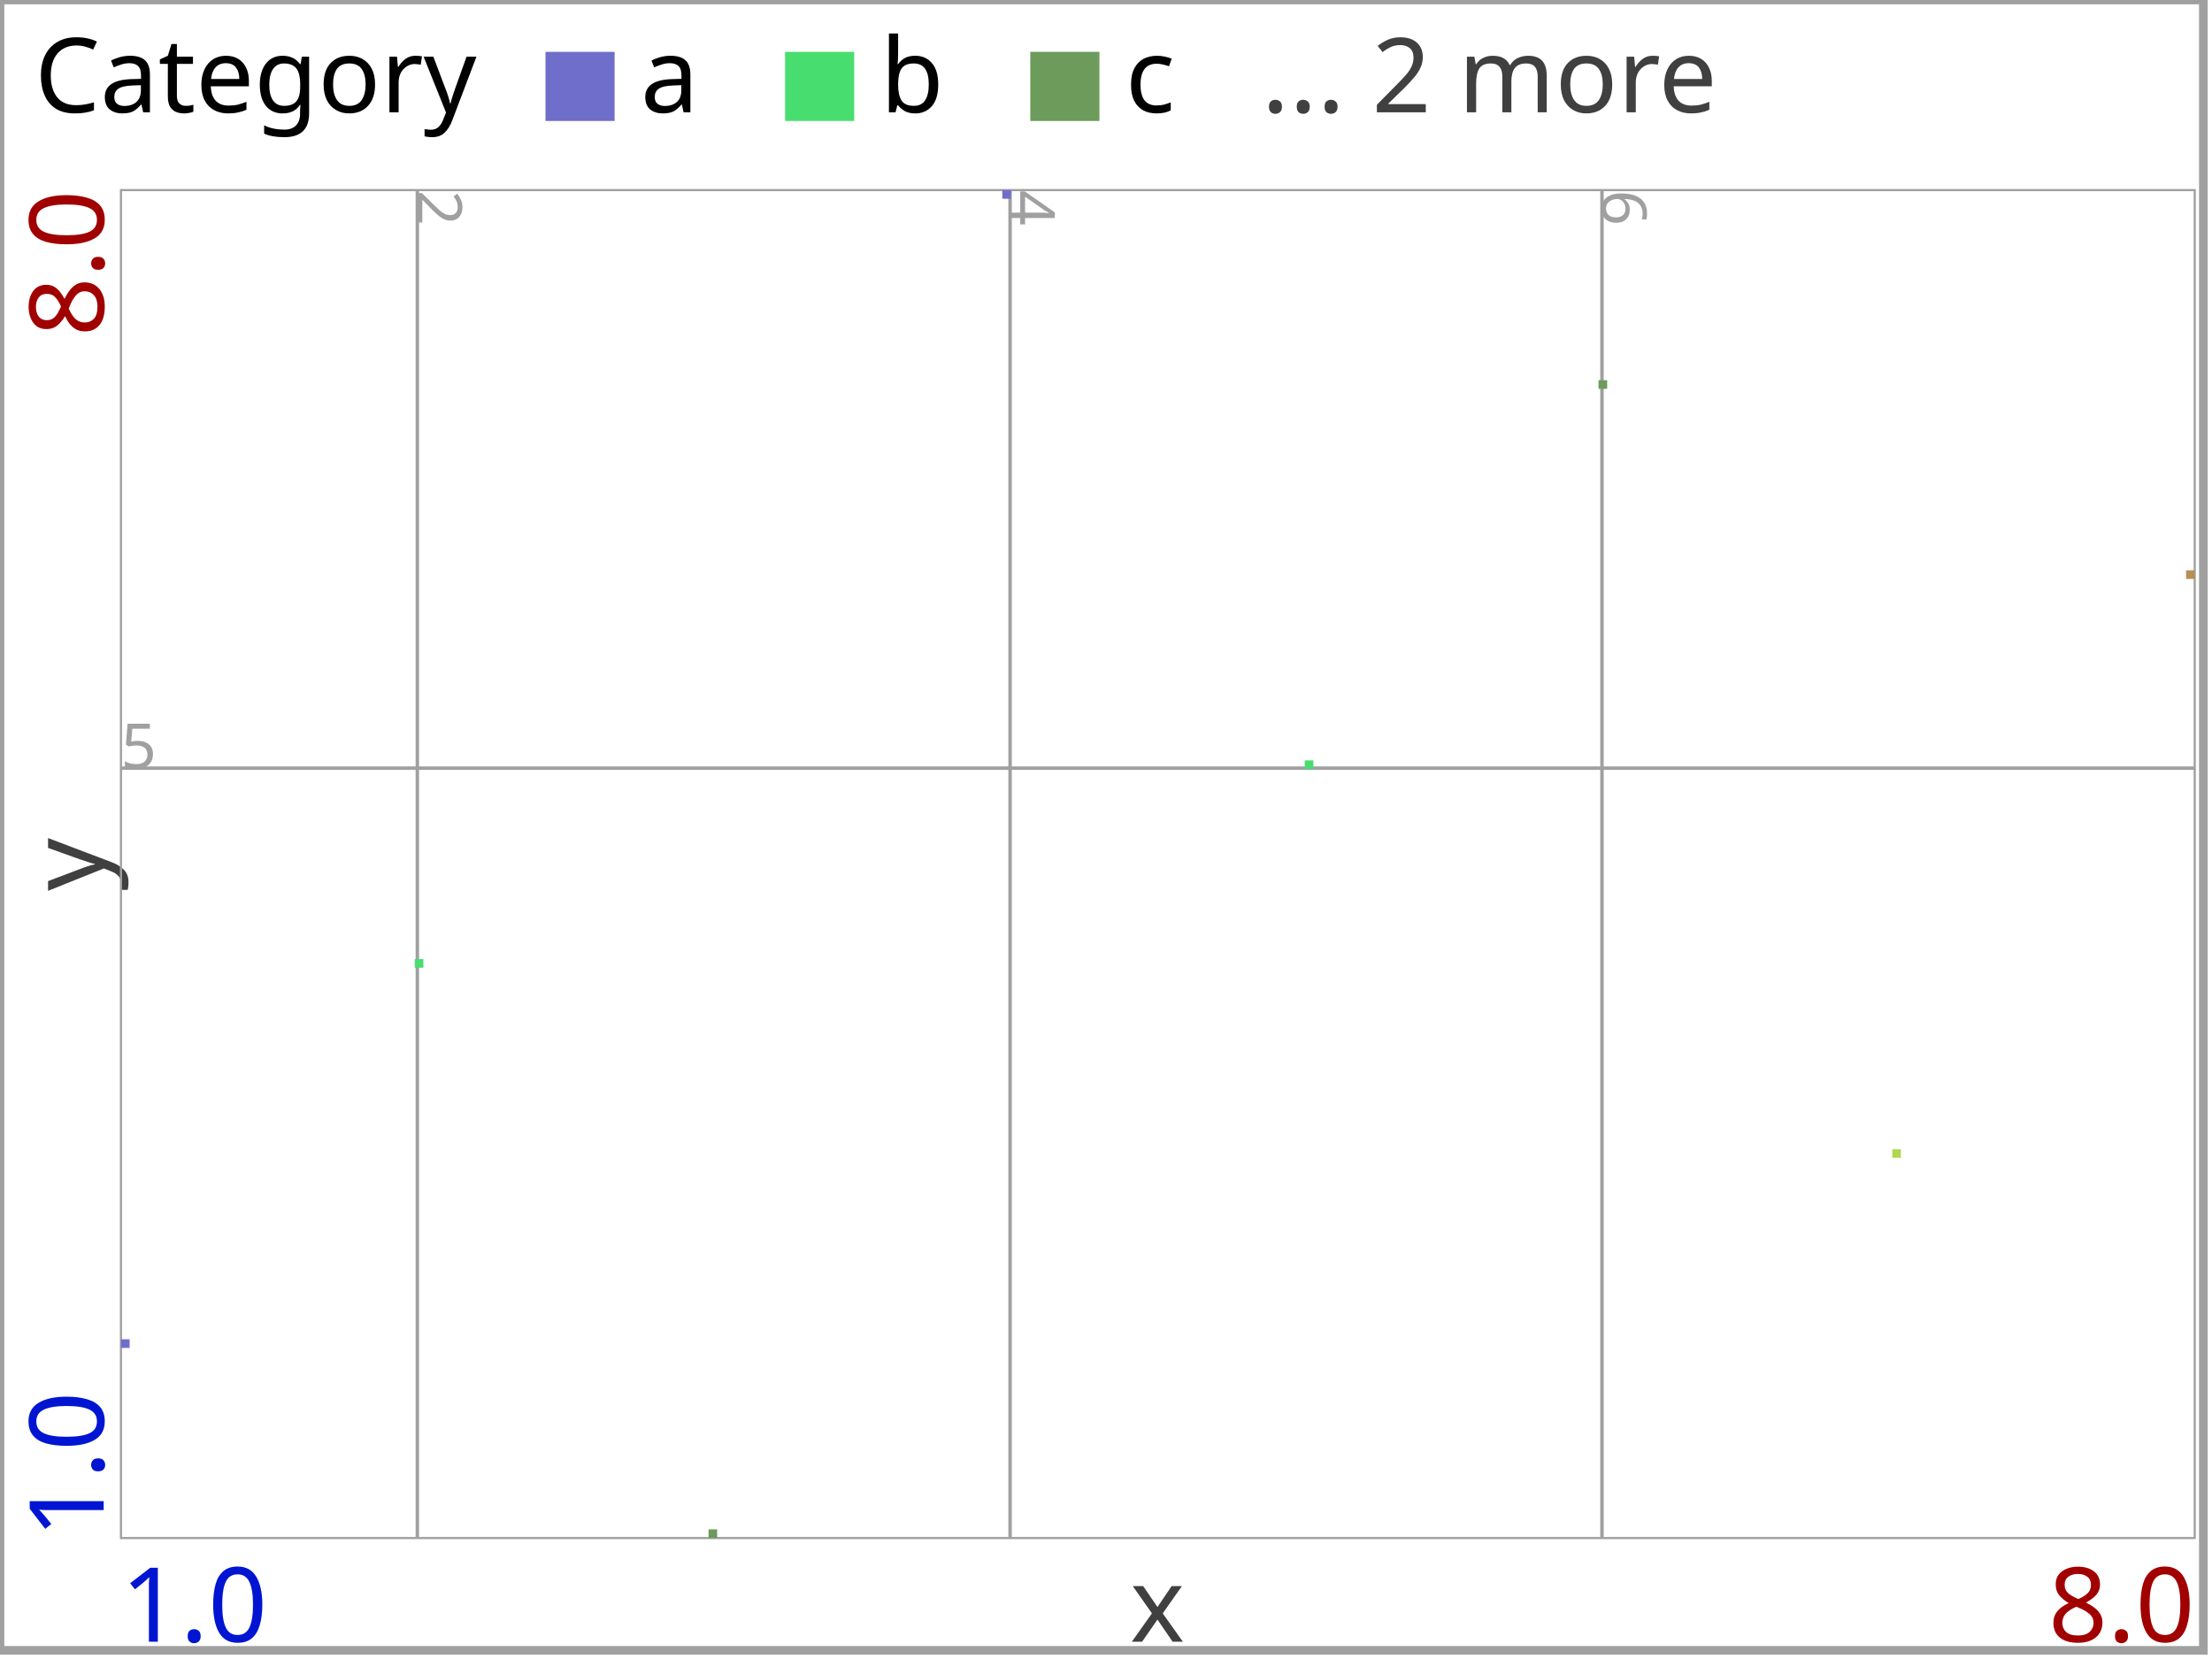
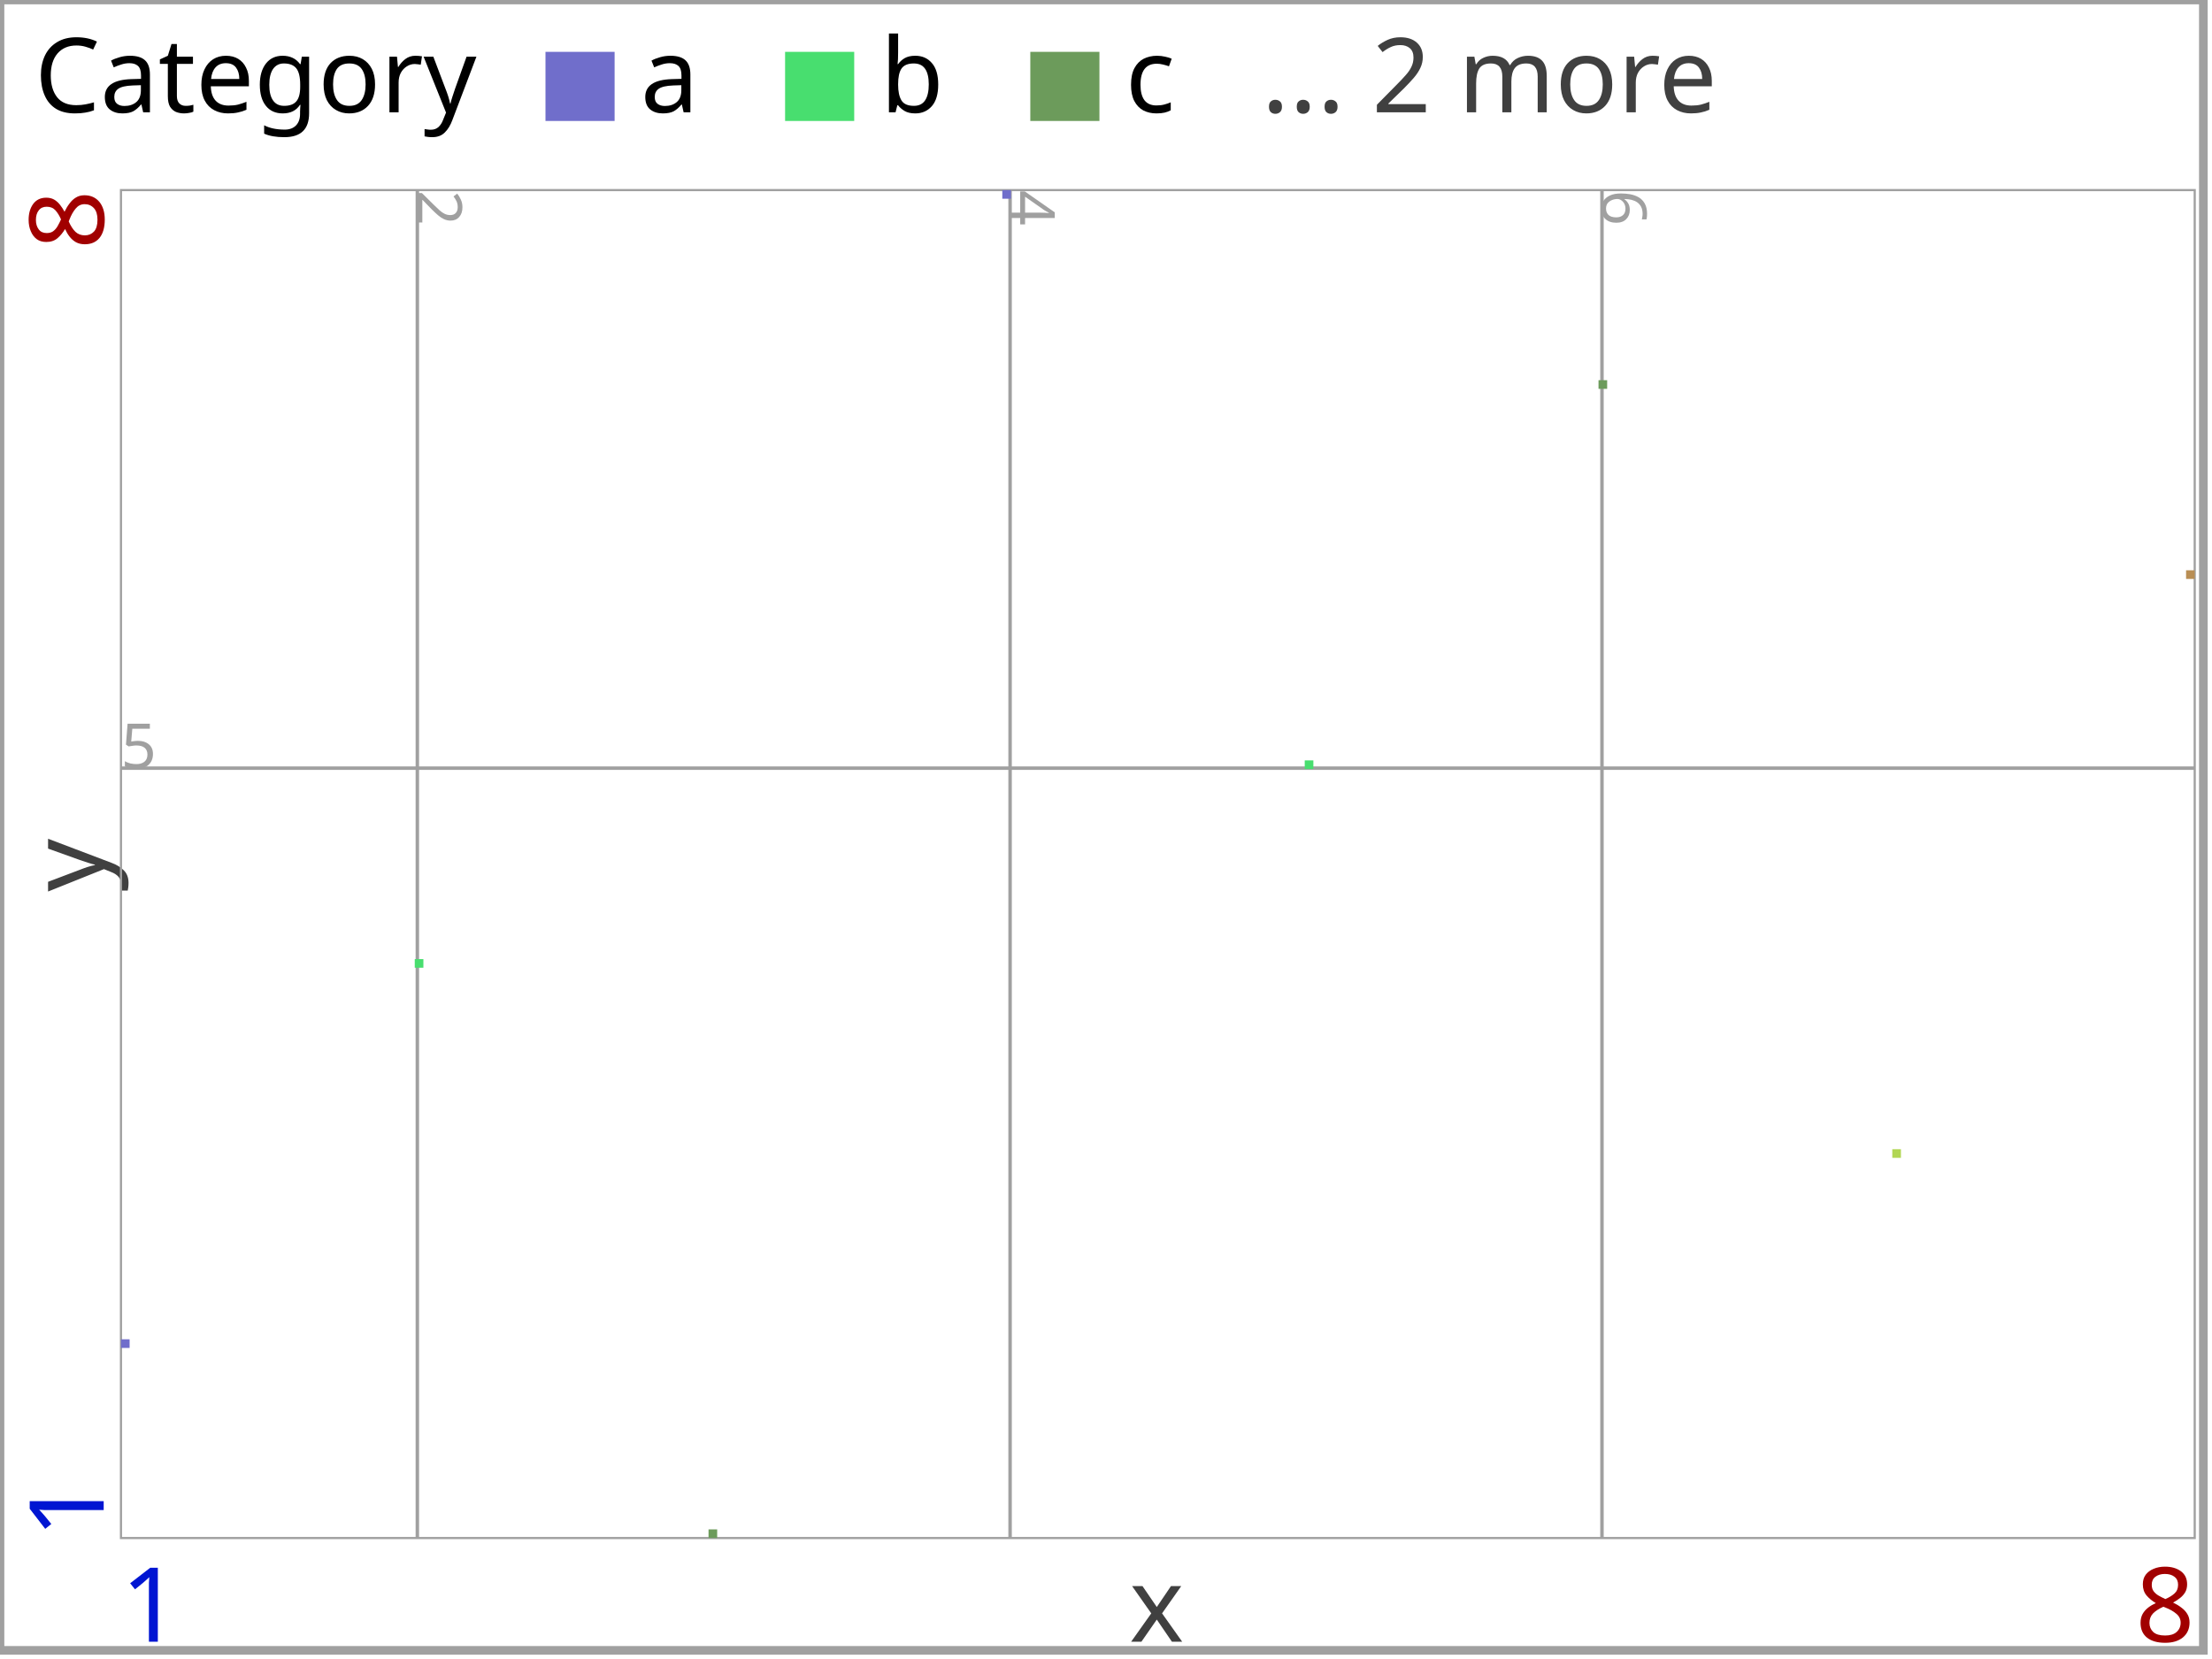
<svg xmlns="http://www.w3.org/2000/svg" id="xyp_TESTID" x="0" y="0" width="256" height="192" font-family="'Noto Sans', sans-serif">
  <defs>
    <clipPath id="plotClip-TESTID">
      <rect x="13" y="21" width="242" height="158" />
    </clipPath>
  </defs>
  <style> .rect-group-TESTID rect { width: 1px; height: 1px; } </style>
  <rect x="0" y="0" width="256" height="192" fill="#ffffff" stroke="#ffffff" />
-   <text x="14" text-anchor="start" y="190" font-family="'Noto Sans', sans-serif" fill="#0015D2" font-size="12px">1.0</text>
-   <text x="133.944" text-anchor="middle" y="190" font-family="'Noto Sans', sans-serif" fill="#404040" font-size="12px">x</text>
-   <text x="254" text-anchor="end" y="190" font-family="'Noto Sans', sans-serif" fill="#A10000" font-size="12px">8.0</text>
-   <text x="12" text-anchor="start" y="178" font-family="'Noto Sans', sans-serif" fill="#0015D2" font-size="12px" transform="rotate(270,12,178)">1.0</text>
-   <text x="12" text-anchor="middle" y="100.056" font-family="'Noto Sans', sans-serif" fill="#404040" font-size="12px" transform="rotate(270,12,100.056)">y</text>
-   <text x="12" text-anchor="end" y="22" font-family="'Noto Sans', sans-serif" fill="#A10000" font-size="12px" transform="rotate(270,12,22)">8.0</text>
+   <text x="14" text-anchor="start" y="190" font-family="'Noto Sans', sans-serif" fill="#0015D2" font-size="12px">1</text>
+   <text x="133.864" text-anchor="middle" y="190" font-family="'Noto Sans', sans-serif" fill="#404040" font-size="12px">x</text>
+   <text x="254" text-anchor="end" y="190" font-family="'Noto Sans', sans-serif" fill="#A10000" font-size="12px">8</text>
+   <text x="12" text-anchor="start" y="178" font-family="'Noto Sans', sans-serif" fill="#0015D2" font-size="12px" transform="rotate(270,12,178)">1</text>
+   <text x="12" text-anchor="middle" y="100.136" font-family="'Noto Sans', sans-serif" fill="#404040" font-size="12px" transform="rotate(270,12,100.136)">y</text>
+   <text x="12" text-anchor="end" y="22" font-family="'Noto Sans', sans-serif" fill="#A10000" font-size="12px" transform="rotate(270,12,22)">8</text>
  <line x1="48.3" y1="22" x2="48.3" y2="178" stroke="#a0a0a0" stroke-width="0.4" />
  <text x="48.3" text-anchor="start" y="22" font-family="'Noto Sans', sans-serif" fill="#a0a0a0" font-size="7.2px" transform="rotate(90,48.3,22)">2</text>
  <line x1="116.9" y1="22" x2="116.9" y2="178" stroke="#a0a0a0" stroke-width="0.4" />
  <text x="116.9" text-anchor="start" y="22" font-family="'Noto Sans', sans-serif" fill="#a0a0a0" font-size="7.2px" transform="rotate(90,116.9,22)">4</text>
  <line x1="185.4" y1="22" x2="185.4" y2="178" stroke="#a0a0a0" stroke-width="0.4" />
  <text x="185.4" text-anchor="start" y="22" font-family="'Noto Sans', sans-serif" fill="#a0a0a0" font-size="7.2px" transform="rotate(90,185.4,22)">6</text>
  <line x1="14" y1="88.9" x2="254" y2="88.9" stroke="#a0a0a0" stroke-width="0.4" />
  <text x="14" text-anchor="start" y="88.9" font-family="'Noto Sans', sans-serif" fill="#a0a0a0" font-size="7.2px">5</text>
  <rect x="14" y="22" width="240" height="156" stroke="#a0a0a0" fill="none" stroke-width="0.25" />
  <g class="rect-group-TESTID" stroke="none" fill="#3939ff">
    <rect x="116" y="22" fill="#706ecb" />
    <rect x="14" y="155" fill="#706ecb" />
    <rect x="151" y="88" fill="#48de6f" />
    <rect x="185" y="44" fill="#6c9b5b" />
    <rect x="219" y="133" fill="#b1d653" />
    <rect x="253" y="66" fill="#b98e54" />
    <rect x="48" y="111" fill="#48de6f" />
    <rect x="82" y="177" fill="#6c9b5b" />
  </g>
  <text x="4.0" text-anchor="start" y="13.0" font-family="'Noto Sans', sans-serif" fill="#000000" font-size="12.0px">Category</text>
  <rect x="63.13" y="6.00" width="8.00" height="8.00" fill="#706ecb" />
  <text x="74.132" text-anchor="start" y="13.0" font-family="'Noto Sans', sans-serif" fill="#000000" font-size="12.0px">a</text>
  <rect x="90.86" y="6.00" width="8.00" height="8.00" fill="#48de6f" />
  <text x="101.864" text-anchor="start" y="13.0" font-family="'Noto Sans', sans-serif" fill="#000000" font-size="12.0px">b</text>
  <rect x="119.24" y="6.00" width="8.00" height="8.00" fill="#6c9b5b" />
  <text x="130.244" text-anchor="start" y="13.0" font-family="'Noto Sans', sans-serif" fill="#000000" font-size="12.0px">c</text>
  <text x="146.004" text-anchor="start" y="13.0" font-family="'Noto Sans', sans-serif" fill="#404040" font-size="12.0px">... 2 more</text>
  <rect x="0" y="0" width="255" height="191" fill="none" stroke="#a0a0a0" stroke-width="1" />
</svg>
